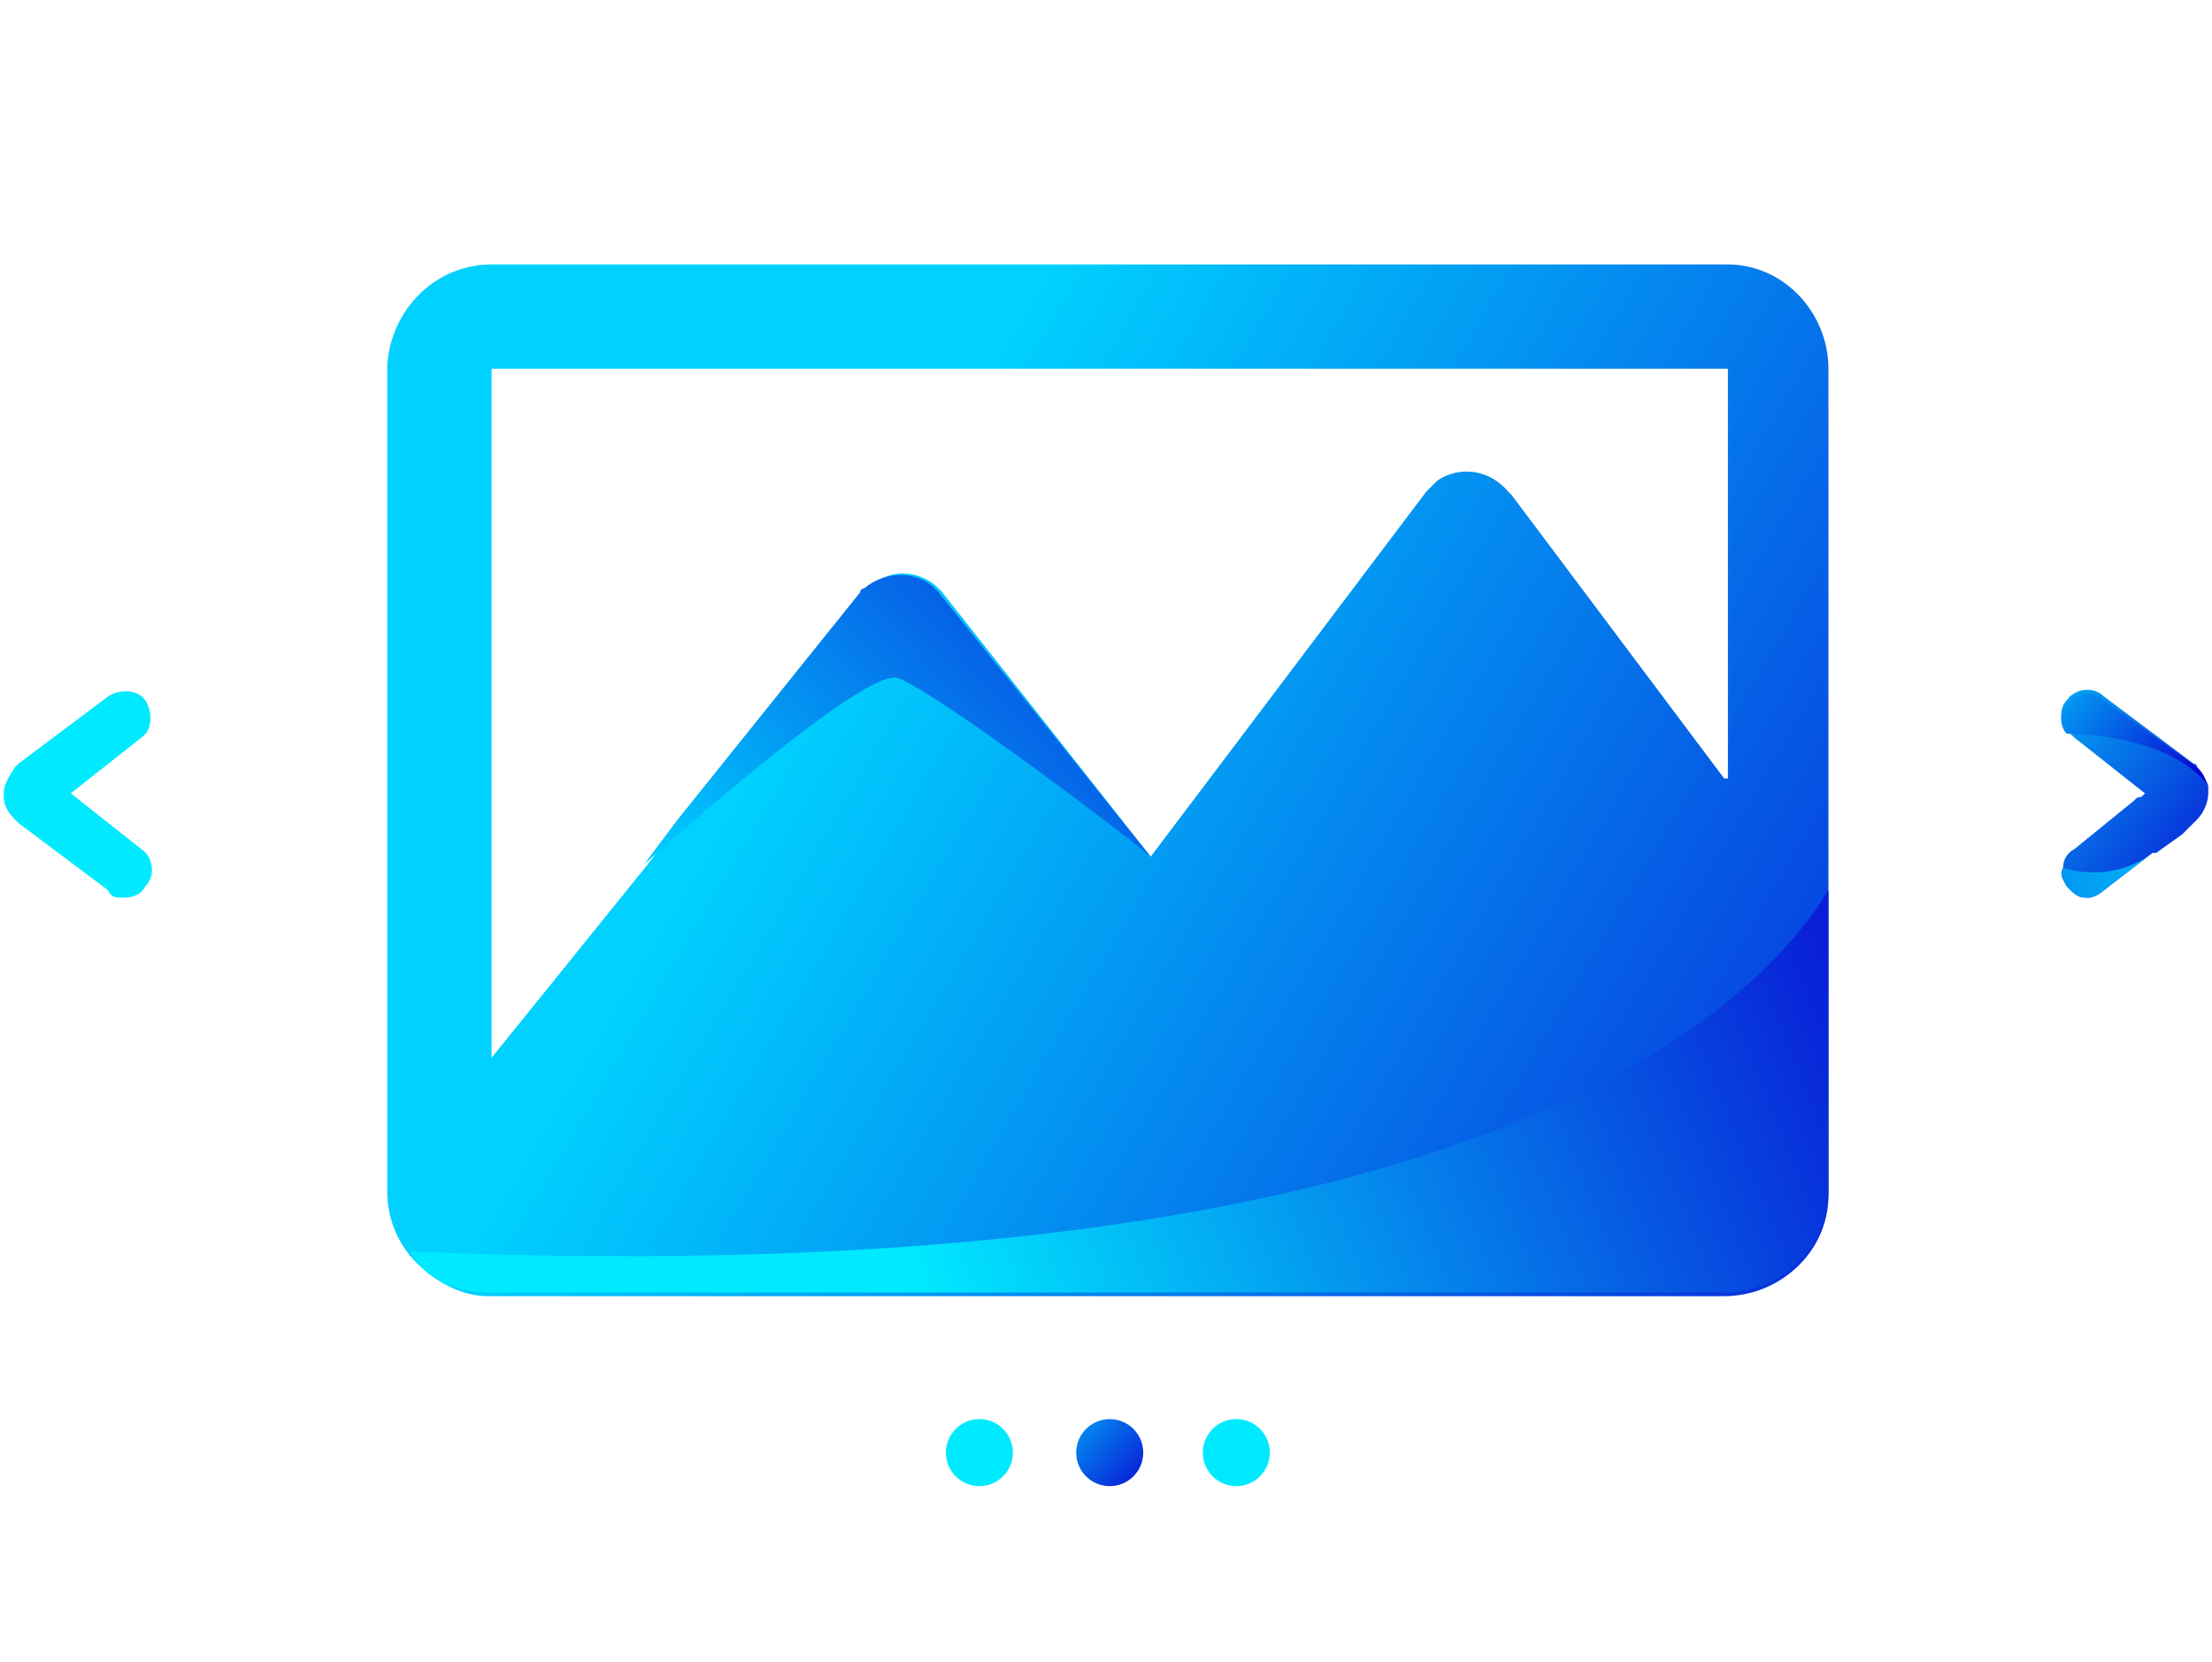
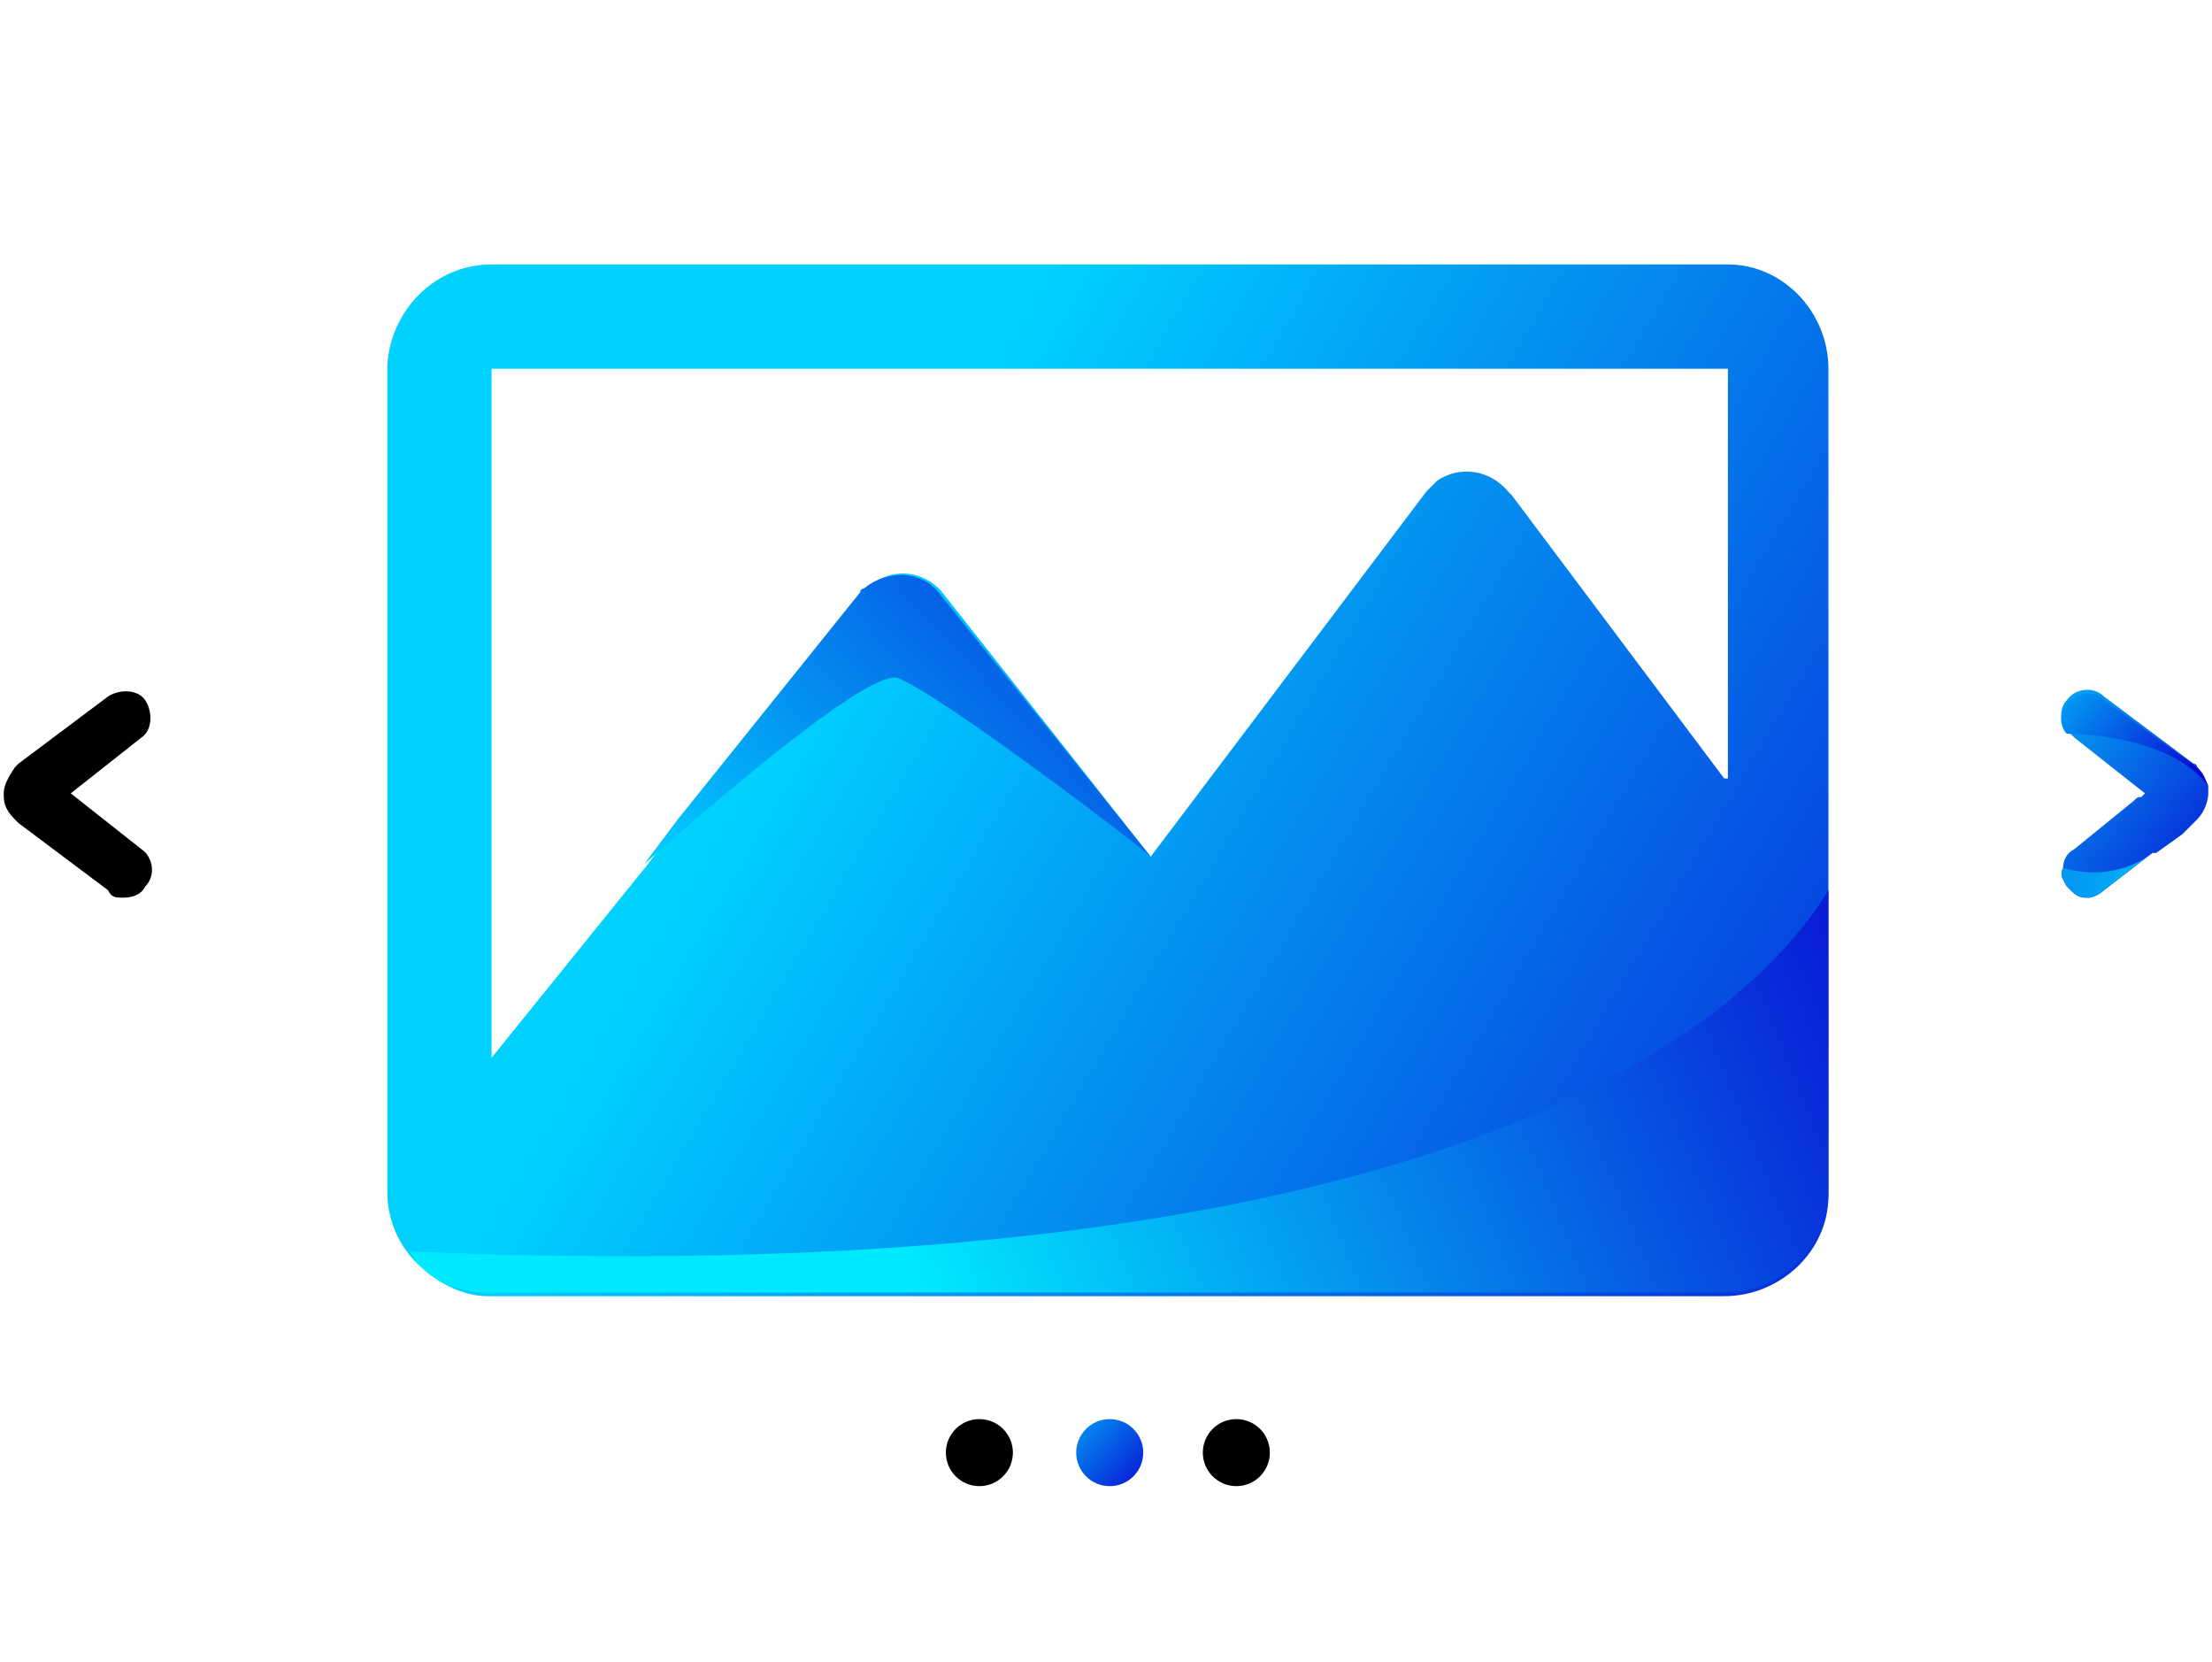
- <svg xmlns="http://www.w3.org/2000/svg" version="1.0" id="Layer_1" x="0px" y="0px" viewBox="0 0 59.4 44.6" style="enable-background:new 0 0 59.4 44.6;" xml:space="preserve">
-   <style type="text/css">
- 	.st0{fill:url(#SVGID_1_);}
- 	.st1{fill:url(#SVGID_2_);}
- 	.st2{fill:url(#SVGID_3_);}
- 	.st3{fill:#00EAFF;}
- 	.st4{fill:url(#SVGID_4_);}
- 	.st5{fill:url(#SVGID_5_);}
- 	.st6{fill:url(#SVGID_6_);}
- 	.st7{fill:url(#SVGID_7_);}
- 	.st8{fill:url(#SVGID_8_);}
- </style>
+ <svg xmlns="http://www.w3.org/2000/svg" xml:space="preserve" id="Layer_1" x="0" y="0" version="1.0" viewBox="0 0 59.4 44.6">
+   <linearGradient id="SVGID_1_" x1="22.595" x2="57.556" y1="16.713" y2="37.327" gradientUnits="userSpaceOnUse">
+     <stop offset=".001" stop-color="#00d1ff" />
+     <stop offset="1" stop-color="#0a00d1" />
+   </linearGradient>
+   <path fill="url(#SVGID_1_)" d="M46.4 7.1H13.2c-1.5 0-2.7 1.2-2.8 2.7V32c0 .6.2 1.2.6 1.7.5.6 1.3 1.1 2.1 1.1h33.2c1.5 0 2.8-1.2 2.8-2.7V9.9c0-1.5-1.2-2.8-2.7-2.8zm-.1 13.8-5.7-7.6-.1-.1c-.5-.6-1.3-.7-1.9-.3l-.3.3-7.4 9.8-5.6-7.1c-.5-.6-1.4-.7-2-.1-.1 0-.1.1-.1.1L18.3 22l-.9 1.2-4.2 5.2V9.9h33.2v11z" />
+   <linearGradient id="SVGID_2_" x1="24.998" x2="52.95" y1="35.803" y2="24.424" gradientUnits="userSpaceOnUse">
+     <stop offset=".001" stop-color="#00eaff" />
+     <stop offset="1" stop-color="#0a00d1" />
+   </linearGradient>
+   <path fill="url(#SVGID_2_)" d="M49.1 23.9V32c0 1.5-1.3 2.7-2.8 2.7H13.1c-.9 0-1.7-.4-2.1-1.1 28.3 1.2 36.1-6.4 38.1-9.7z" />
+   <linearGradient id="SVGID_3_" x1="19.666" x2="34.838" y1="26.246" y2="12.229" gradientUnits="userSpaceOnUse">
+     <stop offset=".001" stop-color="#00d1ff" />
+     <stop offset="1" stop-color="#0a00d1" />
+   </linearGradient>
+   <path fill="url(#SVGID_3_)" d="M30.9 23c-.3-.3-5.7-4.4-6.8-4.8-.7-.2-4.1 2.6-6.8 5l.9-1.2 4.9-6.1c0-.1.1-.1.1-.1.6-.5 1.5-.5 2 .1l5.7 7.1z" />
  <g>
-     <g>
-       <linearGradient id="SVGID_1_" gradientUnits="userSpaceOnUse" x1="22.595" y1="16.713" x2="57.556" y2="37.327">
-         <stop offset="6.751216e-04" style="stop-color:#00D1FF" />
-         <stop offset="1" style="stop-color:#0A00D1" />
-       </linearGradient>
-       <path class="st0" d="M46.4,7.1H13.2c-1.5,0-2.7,1.2-2.8,2.7V32c0,0.6,0.2,1.2,0.6,1.7c0.5,0.6,1.3,1.1,2.1,1.1h33.2    c1.5,0,2.8-1.2,2.8-2.7V9.9C49.1,8.4,47.9,7.1,46.4,7.1z M46.3,20.9l-5.7-7.6l-0.1-0.1c-0.5-0.6-1.3-0.7-1.9-0.3    c-0.1,0.1-0.2,0.2-0.3,0.3L30.9,23c0,0,0,0,0,0l-5.6-7.1c-0.5-0.6-1.4-0.7-2-0.1c-0.1,0-0.1,0.1-0.1,0.1L18.3,22l-0.9,1.2    l-4.2,5.2V9.9h33.2V20.9z" />
-       <linearGradient id="SVGID_2_" gradientUnits="userSpaceOnUse" x1="24.998" y1="35.803" x2="52.95" y2="24.424">
-         <stop offset="6.751216e-04" style="stop-color:#00EAFF" />
-         <stop offset="1" style="stop-color:#0A00D1" />
-       </linearGradient>
-       <path class="st1" d="M49.1,23.9V32c0,1.5-1.3,2.7-2.8,2.7H13.1c-0.9,0-1.7-0.4-2.1-1.1C39.3,34.8,47.1,27.2,49.1,23.9z" />
-       <linearGradient id="SVGID_3_" gradientUnits="userSpaceOnUse" x1="19.666" y1="26.246" x2="34.838" y2="12.229">
-         <stop offset="6.751216e-04" style="stop-color:#00D1FF" />
-         <stop offset="1" style="stop-color:#0A00D1" />
-       </linearGradient>
-       <path class="st2" d="M30.9,23c-0.3-0.3-5.7-4.4-6.8-4.8c-0.7-0.2-4.1,2.6-6.8,5l0.9-1.2l4.9-6.1c0-0.1,0.1-0.1,0.1-0.1    c0.6-0.5,1.5-0.5,2,0.1L30.9,23z" />
-     </g>
-     <g>
-       <circle class="st3" cx="26.3" cy="39" r="0.9" />
-       <circle class="st3" cx="33.2" cy="39" r="0.9" />
-       <linearGradient id="SVGID_4_" gradientUnits="userSpaceOnUse" x1="27.98" y1="37.41" x2="30.994" y2="40.159">
-         <stop offset="6.751216e-04" style="stop-color:#00D1FF" />
-         <stop offset="1" style="stop-color:#0A00D1" />
-       </linearGradient>
-       <circle class="st4" cx="29.8" cy="39" r="0.9" />
-     </g>
-     <g>
-       <g>
-         <path class="st3" d="M3.3,24.1c-0.2,0-0.3,0-0.4-0.2l-2.4-1.8c0,0,0,0-0.1-0.1c-0.3-0.3-0.3-0.5-0.3-0.7c0-0.2,0.1-0.4,0.3-0.7     c0,0,0,0,0.1-0.1l2.4-1.8c0.3-0.2,0.8-0.2,1,0.1c0.2,0.3,0.2,0.8-0.1,1l-1.9,1.5l1.9,1.5c0.3,0.2,0.4,0.7,0.1,1     C3.8,24,3.6,24.1,3.3,24.1z" />
-       </g>
-       <g>
-         <g>
-           <linearGradient id="SVGID_5_" gradientUnits="userSpaceOnUse" x1="51.97" y1="18.148" x2="60.172" y2="24.442">
-             <stop offset="6.751216e-04" style="stop-color:#00EAFF" />
-             <stop offset="1" style="stop-color:#0A00D1" />
-           </linearGradient>
-           <path class="st5" d="M59.3,21.3c0,0.2-0.1,0.5-0.3,0.7c0,0,0,0-0.1,0.1l-0.2,0.2l-0.1,0.1c0,0,0,0,0,0l-0.7,0.5c0,0,0,0-0.1,0      l-1.3,1c-0.1,0.1-0.3,0.2-0.4,0.2c0,0-0.1,0-0.1,0c-0.2,0-0.3-0.1-0.5-0.3c-0.1-0.2-0.2-0.3-0.1-0.5c0-0.2,0.1-0.4,0.3-0.5      l1.6-1.3c0.1-0.1,0.1-0.1,0.2-0.1c0,0,0.1-0.1,0.1-0.1l-1.9-1.5c-0.1-0.1-0.1-0.1-0.2-0.2c-0.2-0.2-0.2-0.6,0-0.8      c0.2-0.3,0.7-0.4,1-0.1l2.4,1.8c0,0,0.1,0,0.1,0.1c0.2,0.2,0.2,0.3,0.3,0.5c0,0,0,0,0,0C59.3,21.2,59.3,21.3,59.3,21.3z" />
-         </g>
-         <linearGradient id="SVGID_6_" gradientUnits="userSpaceOnUse" x1="54.336" y1="17.766" x2="58.751" y2="21.375">
-           <stop offset="6.751216e-04" style="stop-color:#00D1FF" />
-           <stop offset="1" style="stop-color:#0A00D1" />
-         </linearGradient>
-         <path class="st6" d="M59,20.6c0.2,0.2,0.2,0.3,0.3,0.5c-0.9-1.2-3-1.4-3.8-1.4c-0.2-0.2-0.2-0.6,0-0.8c0.2-0.3,0.7-0.4,1-0.1     L59,20.6C59,20.6,59,20.6,59,20.6z" />
-         <linearGradient id="SVGID_7_" gradientUnits="userSpaceOnUse" x1="60.28" y1="22.743" x2="42.891" y2="26.442">
-           <stop offset="6.751216e-04" style="stop-color:#00D1FF" />
-           <stop offset="1" style="stop-color:#0A00D1" />
-         </linearGradient>
-         <path class="st7" d="M57.8,22.9l-1.3,1c-0.1,0.1-0.3,0.2-0.4,0.2c0,0-0.1,0-0.1,0c-0.2,0-0.3-0.1-0.5-0.3     c-0.1-0.2-0.2-0.3-0.1-0.5C56.4,23.6,57.3,23.3,57.8,22.9z" />
-         <linearGradient id="SVGID_8_" gradientUnits="userSpaceOnUse" x1="58.765" y1="22.239" x2="58.07" y2="22.649">
-           <stop offset="6.751216e-04" style="stop-color:#00D1FF" />
-           <stop offset="1" style="stop-color:#0A00D1" />
-         </linearGradient>
-         <path class="st8" d="M58.7,22.3l-0.1,0.1C58.7,22.3,58.7,22.3,58.7,22.3L58.7,22.3z" />
-       </g>
-     </g>
+     <circle cx="26.3" cy="39" r=".9" class="st3" />
+     <circle cx="33.2" cy="39" r=".9" class="st3" />
+     <linearGradient id="SVGID_4_" x1="27.98" x2="30.994" y1="37.41" y2="40.159" gradientUnits="userSpaceOnUse">
+       <stop offset=".001" stop-color="#00d1ff" />
+       <stop offset="1" stop-color="#0a00d1" />
+     </linearGradient>
+     <circle cx="29.8" cy="39" r=".9" fill="url(#SVGID_4_)" />
+   </g>
+   <g>
+     <path d="M3.3 24.1c-.2 0-.3 0-.4-.2L.5 22.1.4 22c-.3-.3-.3-.5-.3-.7 0-.2.1-.4.3-.7l.1-.1 2.4-1.8c.3-.2.8-.2 1 .1.2.3.2.8-.1 1l-1.9 1.5 1.9 1.5c.3.2.4.7.1 1-.1.2-.3.3-.6.3z" class="st3" />
+     <linearGradient id="SVGID_5_" x1="51.97" x2="60.172" y1="18.148" y2="24.442" gradientUnits="userSpaceOnUse">
+       <stop offset=".001" stop-color="#00eaff" />
+       <stop offset="1" stop-color="#0a00d1" />
+     </linearGradient>
+     <path fill="url(#SVGID_5_)" d="M59.3 21.3c0 .2-.1.5-.3.7l-.1.1-.2.2-.1.1-.7.5h-.1l-1.3 1c-.1.1-.3.2-.4.2H56c-.2 0-.3-.1-.5-.3-.1-.2-.2-.3-.1-.5 0-.2.1-.4.3-.5l1.6-1.3c.1-.1.1-.1.2-.1l.1-.1-1.9-1.5-.2-.2c-.2-.2-.2-.6 0-.8.2-.3.7-.4 1-.1l2.4 1.8s.1 0 .1.1c.2.2.2.3.3.5v.2z" />
+     <linearGradient id="SVGID_6_" x1="54.336" x2="58.751" y1="17.766" y2="21.375" gradientUnits="userSpaceOnUse">
+       <stop offset=".001" stop-color="#00d1ff" />
+       <stop offset="1" stop-color="#0a00d1" />
+     </linearGradient>
+     <path fill="url(#SVGID_6_)" d="M59 20.6c.2.2.2.3.3.5-.9-1.2-3-1.4-3.8-1.4-.2-.2-.2-.6 0-.8.2-.3.7-.4 1-.1l2.5 1.8z" />
+     <linearGradient id="SVGID_7_" x1="60.28" x2="42.891" y1="22.743" y2="26.442" gradientUnits="userSpaceOnUse">
+       <stop offset=".001" stop-color="#00d1ff" />
+       <stop offset="1" stop-color="#0a00d1" />
+     </linearGradient>
+     <path fill="url(#SVGID_7_)" d="m57.8 22.9-1.3 1c-.1.1-.3.2-.4.2H56c-.2 0-.3-.1-.5-.3-.1-.2-.2-.3-.1-.5 1 .3 1.9 0 2.4-.4z" />
+     <linearGradient id="SVGID_8_" x1="58.765" x2="58.07" y1="22.239" y2="22.649" gradientUnits="userSpaceOnUse">
+       <stop offset=".001" stop-color="#00d1ff" />
+       <stop offset="1" stop-color="#0a00d1" />
+     </linearGradient>
+     <path fill="url(#SVGID_8_)" d="m58.7 22.3-.1.1.1-.1z" />
  </g>
</svg>
